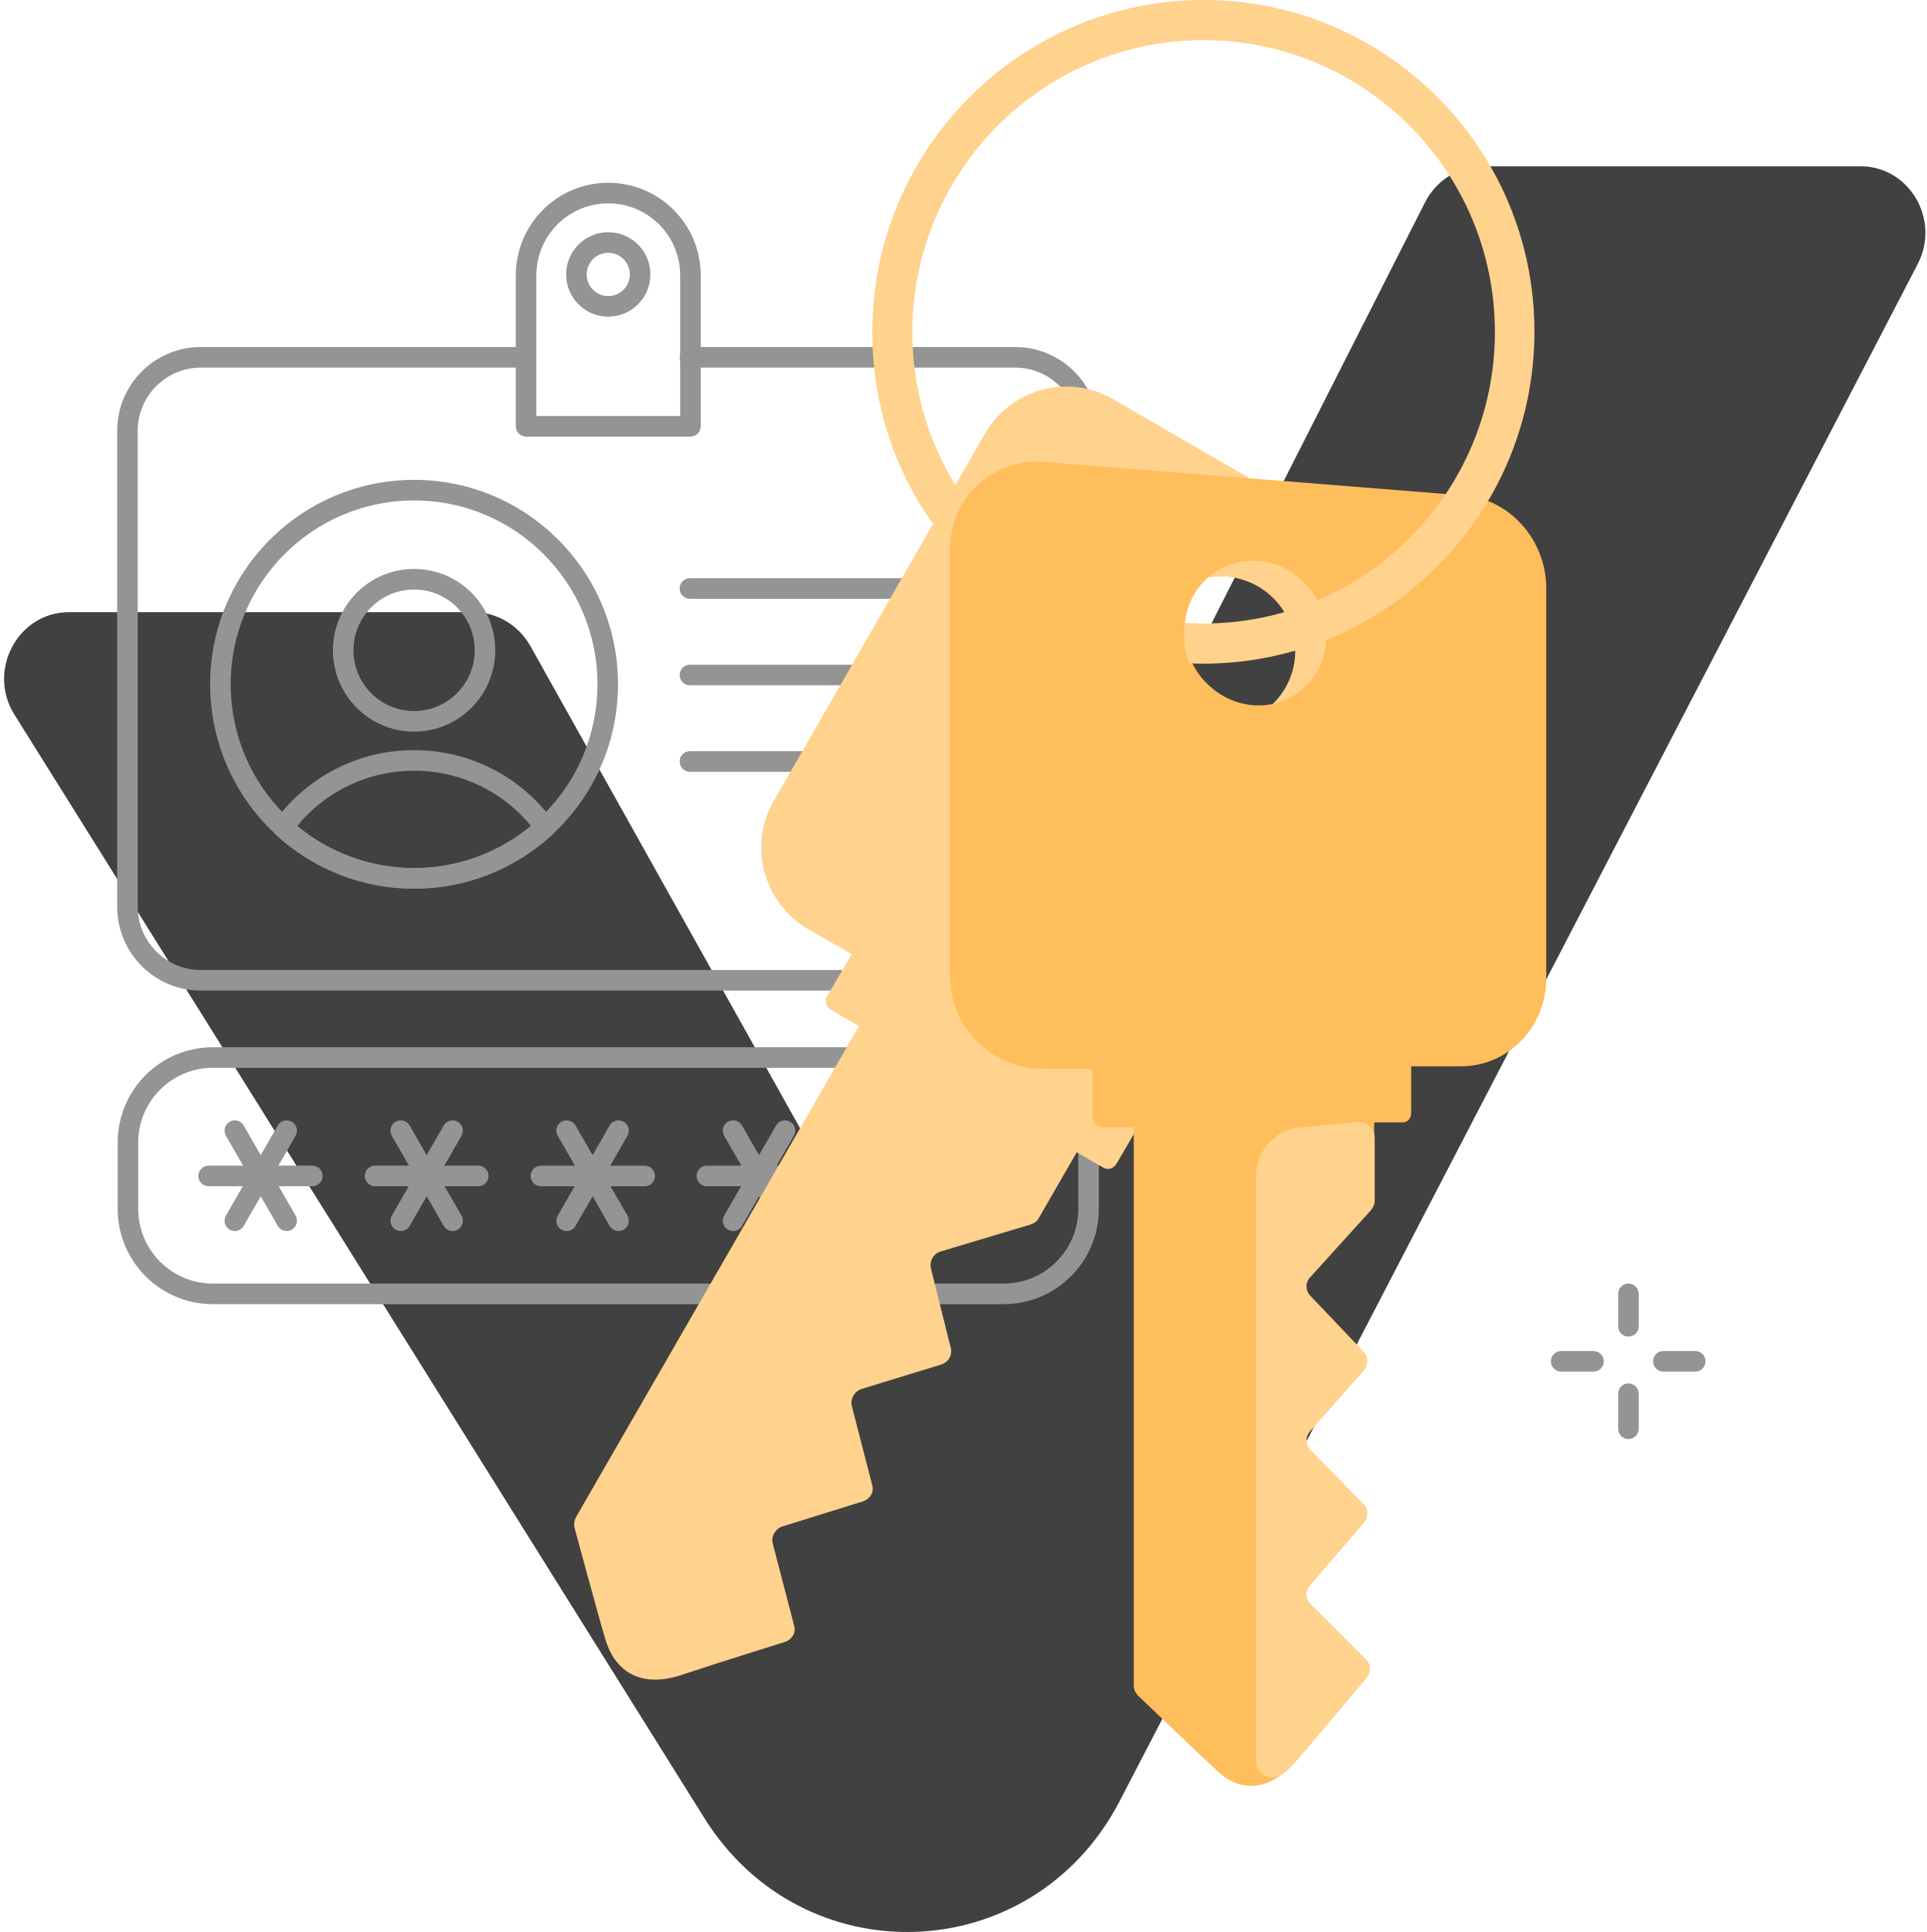
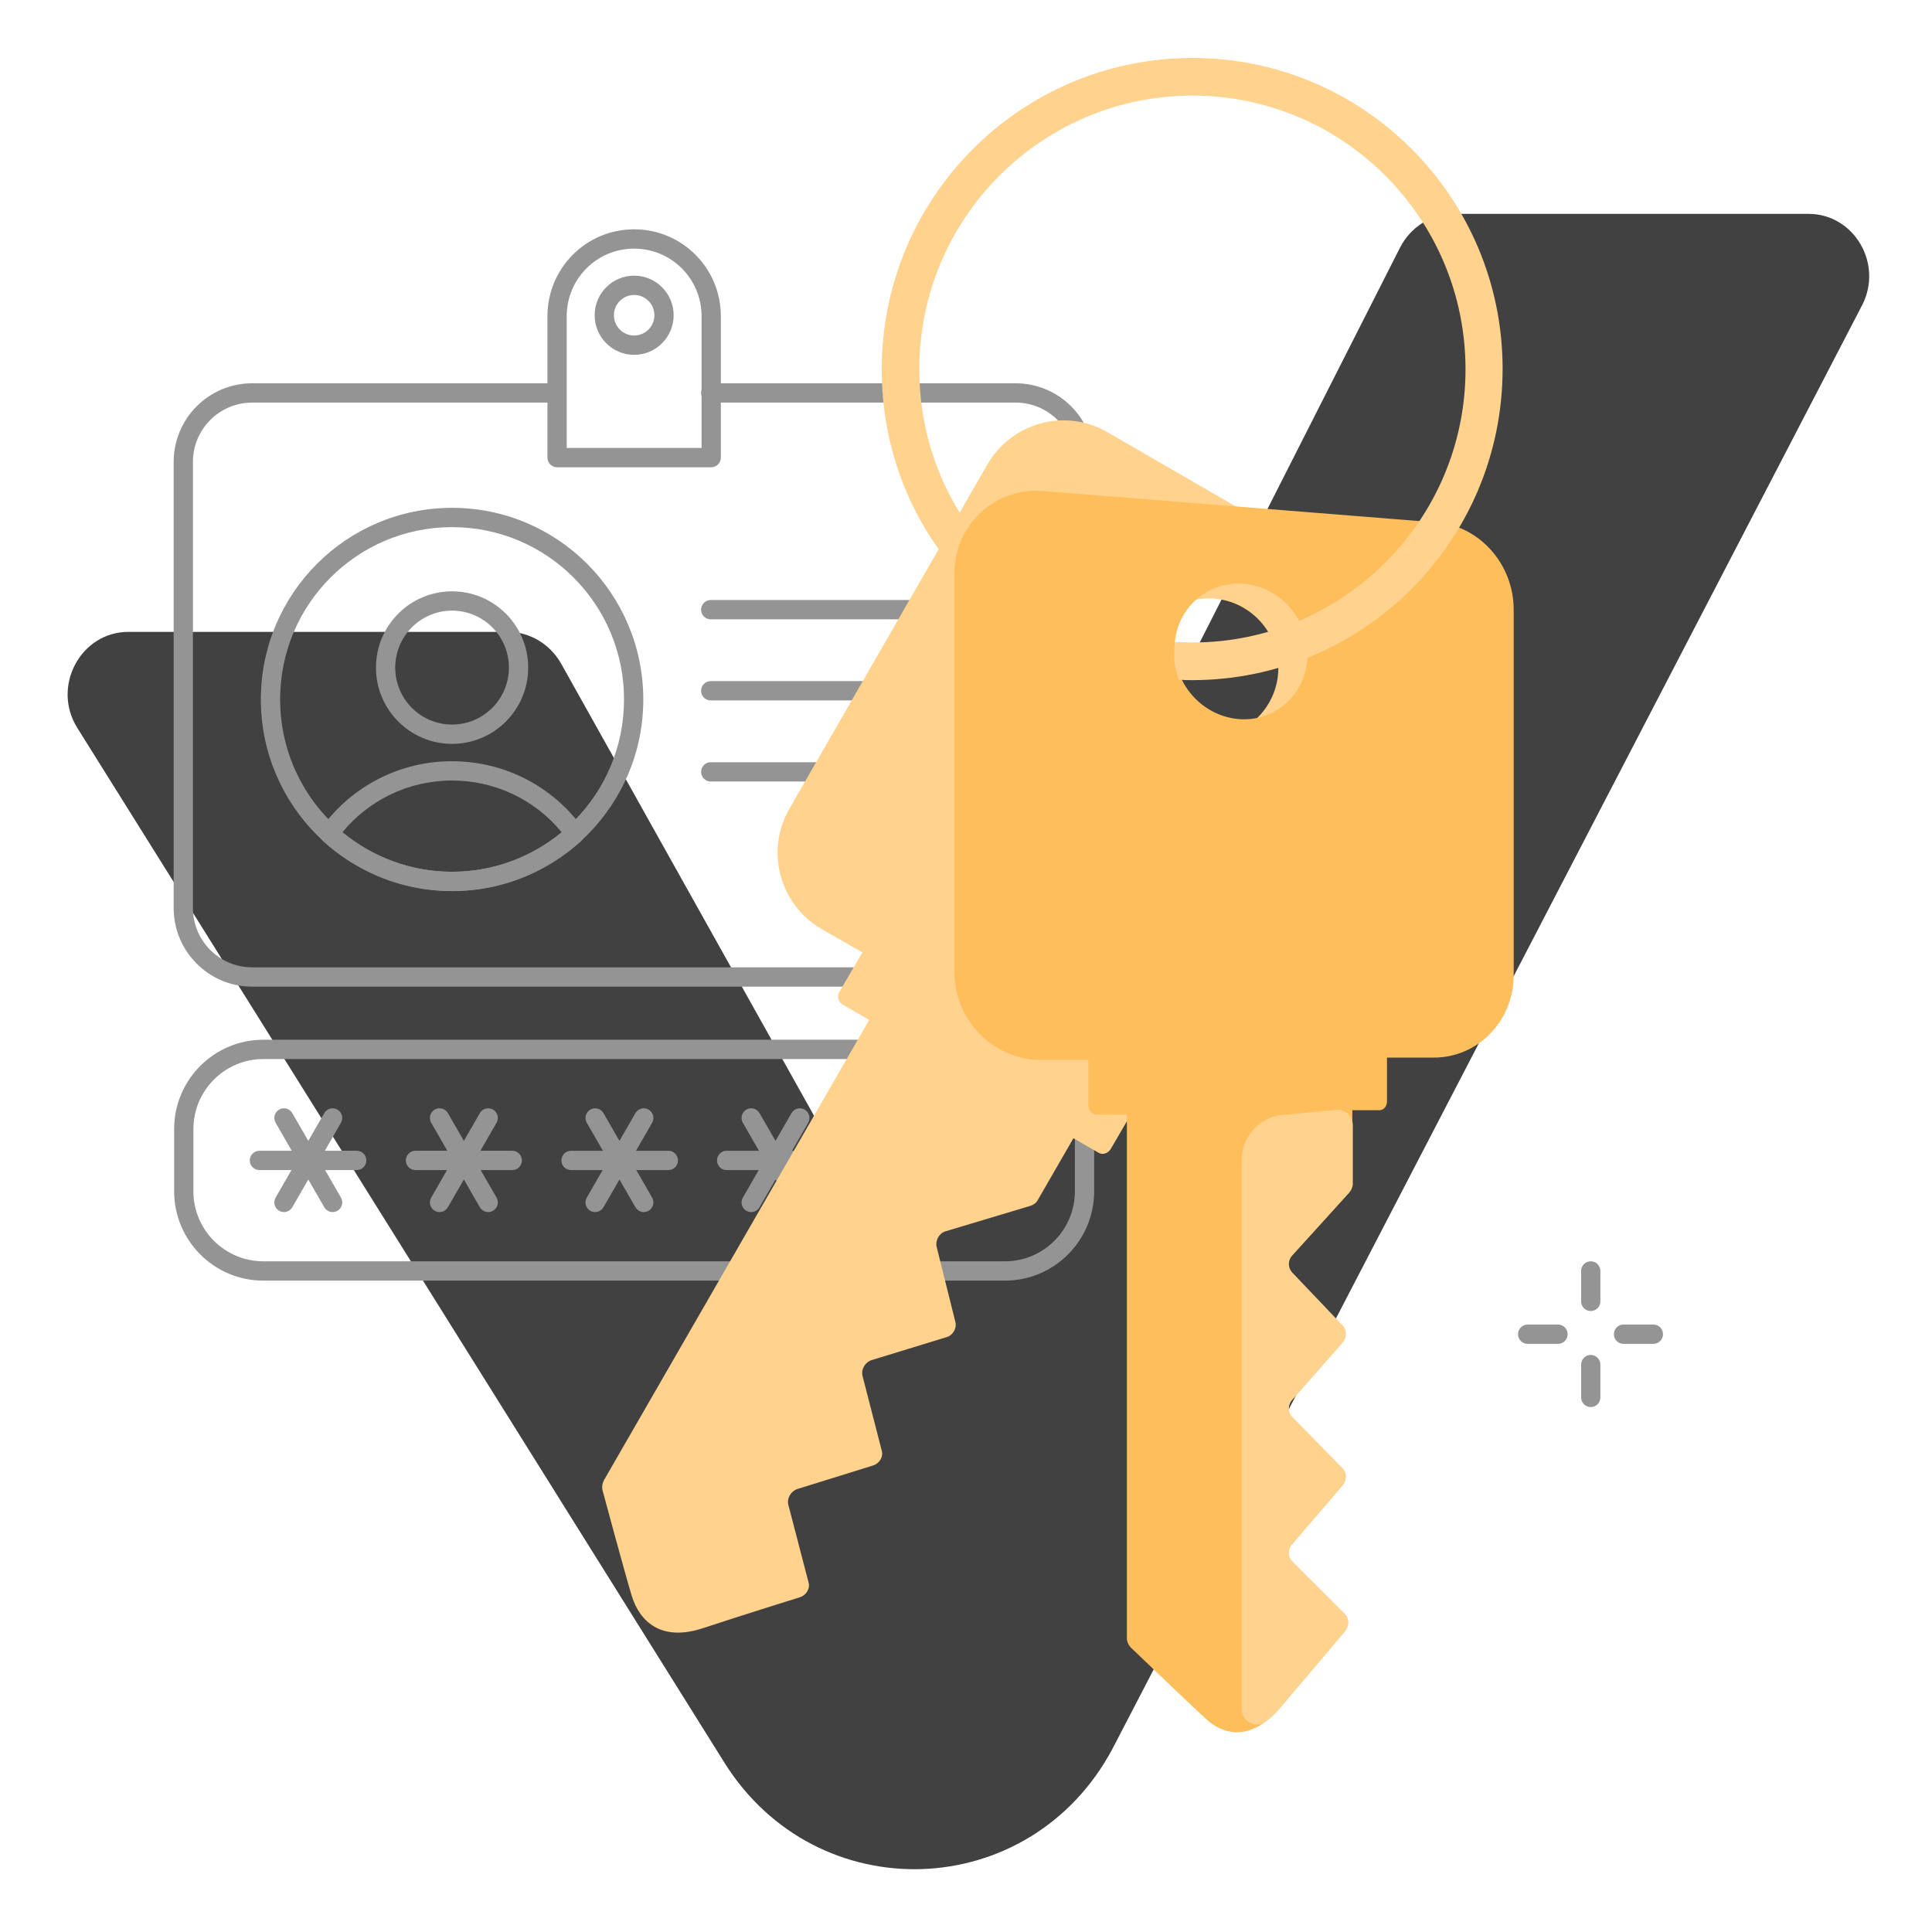
- <svg xmlns="http://www.w3.org/2000/svg" width="374" height="375" fill="none" viewBox="0 0 374 375">
-   <path fill="#414141" d="M13.373 118.824h78.584c4.487 0 8.676 2.498 10.97 6.496l56.743 101.435c4.987 8.894 17.552 8.594 22.14-.5l94.839-186.98c2.194-4.297 6.482-6.996 11.169-6.996h73.398c9.474 0 15.557 10.394 11.07 18.988L217.113 350.076c-17.054 31.979-61.232 33.478-80.379 2.798L2.802 138.711c-5.385-8.594.698-19.887 10.57-19.887" />
-   <path fill="#949494" fill-rule="evenodd" d="M41.296 207.266c-7.974 0-14.46 6.5-14.46 14.491v12.891c0 7.991 6.486 14.491 14.46 14.491h153.578c7.973 0 14.46-6.5 14.46-14.491v-12.891c0-7.991-6.487-14.491-14.46-14.491zm-18.45 14.491c0-10.198 8.273-18.488 18.45-18.488h153.578c10.176 0 18.449 8.29 18.449 18.488v12.891c0 10.199-8.273 18.489-18.449 18.489H41.296c-10.177 0-18.45-8.29-18.45-18.489zm21.741-4.03a1.99 1.99 0 0 1 2.725.732l3.308 5.745 3.309-5.745a1.99 1.99 0 0 1 2.724-.732 2 2 0 0 1 .73 2.73l-3.338 5.797h6.598c1.101 0 1.994.895 1.994 1.999a1.997 1.997 0 0 1-1.994 1.998h-6.54l3.28 5.697a2 2 0 0 1-.73 2.73 1.99 1.99 0 0 1-2.724-.732l-3.309-5.745-3.308 5.745a1.99 1.99 0 0 1-2.725.732 2 2 0 0 1-.73-2.73l3.28-5.697h-6.639a1.997 1.997 0 0 1-1.994-1.998c0-1.104.893-1.999 1.994-1.999h6.697l-3.338-5.797a2 2 0 0 1 .73-2.73m32.212 0a1.99 1.99 0 0 1 2.724.732l3.309 5.745 3.308-5.745a1.99 1.99 0 0 1 2.725-.732 2 2 0 0 1 .73 2.73l-3.338 5.797h6.597c1.102 0 1.995.895 1.995 1.999a1.997 1.997 0 0 1-1.995 1.998h-6.54l3.281 5.697a2 2 0 0 1-.73 2.73 1.99 1.99 0 0 1-2.725-.732l-3.308-5.745-3.309 5.745a1.99 1.99 0 0 1-2.724.732 2 2 0 0 1-.73-2.73l3.28-5.697h-6.54a1.997 1.997 0 0 1-1.994-1.998c0-1.104.893-1.999 1.994-1.999h6.597l-3.338-5.797a2 2 0 0 1 .73-2.73" clip-rule="evenodd" />
-   <path fill="#949494" fill-rule="evenodd" d="M109.01 217.73a1.993 1.993 0 0 1 2.725.732l3.308 5.745 3.309-5.745a1.99 1.99 0 0 1 2.724-.732 2 2 0 0 1 .731 2.73l-3.338 5.797h6.696c1.102 0 1.995.894 1.995 1.998a1.997 1.997 0 0 1-1.995 1.999h-6.639l3.281 5.697a2 2 0 0 1-.731 2.73 1.99 1.99 0 0 1-2.724-.732l-3.309-5.745-3.308 5.745a1.993 1.993 0 0 1-2.725.732 2 2 0 0 1-.73-2.73l3.281-5.697h-6.54a1.997 1.997 0 0 1-1.995-1.999c0-1.104.893-1.998 1.995-1.998h6.597l-3.338-5.797a2 2 0 0 1 .73-2.73m32.311 0a1.993 1.993 0 0 1 2.725.732l3.308 5.745 3.309-5.745a1.993 1.993 0 0 1 2.725-.732 2 2 0 0 1 .73 2.73l-3.338 5.797h6.597c1.101 0 1.994.894 1.994 1.998a1.997 1.997 0 0 1-1.994 1.999h-6.54l3.281 5.697a2 2 0 0 1-.73 2.73 1.993 1.993 0 0 1-2.725-.732l-3.309-5.745-3.308 5.745a1.993 1.993 0 0 1-2.725.732 2 2 0 0 1-.73-2.73l3.281-5.697h-6.64a1.997 1.997 0 0 1-1.994-1.999c0-1.104.893-1.998 1.994-1.998h6.697l-3.338-5.797a2 2 0 0 1 .73-2.73m33.508 0a1.993 1.993 0 0 1 2.725.732l3.308 5.745 3.309-5.745a1.993 1.993 0 0 1 2.725-.732 2 2 0 0 1 .73 2.73l-3.338 5.797h6.697c1.101 0 1.994.894 1.994 1.998a1.997 1.997 0 0 1-1.994 1.999h-6.64l3.281 5.697a2 2 0 0 1-.73 2.73 1.993 1.993 0 0 1-2.725-.732l-3.309-5.745-3.308 5.745a1.993 1.993 0 0 1-2.725.732 2 2 0 0 1-.73-2.73l3.281-5.697h-6.54a1.997 1.997 0 0 1-1.995-1.999c0-1.104.893-1.998 1.995-1.998h6.597l-3.338-5.797a2 2 0 0 1 .73-2.73M39.002 71.353c-6.776 0-12.266 5.501-12.266 12.292v92.341c0 6.791 5.49 12.292 12.266 12.292h158.066c6.776 0 12.266-5.501 12.266-12.292V83.645c0-6.791-5.49-12.292-12.266-12.292h-63.127a1.996 1.996 0 0 1-1.994-1.999c0-1.104.893-1.998 1.994-1.998h63.127c8.98 0 16.255 7.29 16.255 16.289v92.341c0 8.999-7.275 16.289-16.255 16.289H39.002c-8.98 0-16.255-7.29-16.255-16.289V83.645c0-8.999 7.276-16.29 16.255-16.29h63.027c1.102 0 1.995.895 1.995 2a1.997 1.997 0 0 1-1.995 1.998z" clip-rule="evenodd" />
-   <path fill="#949494" fill-rule="evenodd" d="M118.084 39.475c-7.766 0-13.961 6.292-13.961 13.991v27.283h27.923V53.466c0-7.782-6.279-13.991-13.962-13.991m-17.95 13.991c0-9.89 7.965-17.989 17.95-17.989 9.87 0 17.951 7.983 17.951 17.989v29.281a1.997 1.997 0 0 1-1.994 1.999h-31.913a1.997 1.997 0 0 1-1.994-1.999z" clip-rule="evenodd" />
-   <path fill="#949494" fill-rule="evenodd" d="M109.908 53.268c0-4.526 3.661-8.195 8.177-8.195 4.517 0 8.178 3.67 8.178 8.195s-3.661 8.195-8.178 8.195c-4.516 0-8.177-3.67-8.177-8.195m8.177-4.197a4.193 4.193 0 0 0-4.188 4.197 4.193 4.193 0 0 0 4.188 4.197 4.193 4.193 0 0 0 4.189-4.197 4.193 4.193 0 0 0-4.189-4.197m-77.288 83.744c0-21.911 17.725-39.674 39.591-39.674s39.591 17.763 39.591 39.674c0 21.912-17.725 39.675-39.591 39.675s-39.591-17.763-39.591-39.675m39.591-35.677c-19.663 0-35.602 15.973-35.602 35.677s15.94 35.677 35.602 35.677 35.602-15.973 35.602-35.677-15.94-35.677-35.602-35.677" clip-rule="evenodd" />
-   <path fill="#949494" fill-rule="evenodd" d="M64.632 126.22c0-8.721 7.054-15.79 15.756-15.79s15.757 7.069 15.757 15.79-7.054 15.789-15.757 15.789-15.756-7.069-15.756-15.789m15.756-11.793c-6.499 0-11.767 5.28-11.767 11.793s5.268 11.792 11.767 11.792c6.5 0 11.768-5.28 11.768-11.792 0-6.513-5.268-11.793-11.768-11.793m51.559-.2c0-1.104.893-1.998 1.994-1.998h54.55c1.102 0 1.995.894 1.995 1.998a1.997 1.997 0 0 1-1.995 1.999h-54.55a1.997 1.997 0 0 1-1.994-1.999m0 16.789c0-1.103.893-1.998 1.994-1.998h54.55c1.102 0 1.995.895 1.995 1.998a1.997 1.997 0 0 1-1.995 1.999h-54.55a1.997 1.997 0 0 1-1.994-1.999m-78.606 28.41a33.23 33.23 0 0 1 27.047-13.82 33.23 33.23 0 0 1 27.048 13.82 2.003 2.003 0 0 1-.275 2.648c-7.03 6.414-16.478 10.414-26.773 10.414s-19.742-4-26.772-10.414a2 2 0 0 1-.275-2.648m4.346.893c6.163 5.071 14.109 8.172 22.701 8.172s16.54-3.101 22.702-8.172c-5.376-6.561-13.547-10.716-22.702-10.716-9.154 0-17.325 4.155-22.7 10.716m74.26-12.512c0-1.104.893-1.998 1.994-1.998h54.55c1.102 0 1.995.894 1.995 1.998a1.997 1.997 0 0 1-1.995 1.999h-54.55a1.997 1.997 0 0 1-1.994-1.999M316.14 249.141c1.102 0 1.995.894 1.995 1.998v6.296a1.997 1.997 0 0 1-1.995 1.999 1.997 1.997 0 0 1-1.994-1.999v-6.296c0-1.104.893-1.998 1.994-1.998m-15.058 15.092c0-1.104.893-1.999 1.994-1.999h6.283c1.101 0 1.994.895 1.994 1.999a1.996 1.996 0 0 1-1.994 1.998h-6.283a1.996 1.996 0 0 1-1.994-1.998m19.845 0c0-1.104.893-1.999 1.994-1.999h6.183c1.102 0 1.995.895 1.995 1.999a1.997 1.997 0 0 1-1.995 1.998h-6.183a1.996 1.996 0 0 1-1.994-1.998m-4.787 4.294c1.102 0 1.995.895 1.995 1.998v6.796a1.997 1.997 0 0 1-1.995 1.999 1.997 1.997 0 0 1-1.994-1.999v-6.796c0-1.103.893-1.998 1.994-1.998" clip-rule="evenodd" />
-   <path fill="#FFD28D" fill-rule="evenodd" d="m216.015 77.45 73.797 42.673c8.676 4.997 11.668 16.09 6.582 23.785l-41.187 71.454c-5.086 9.594-16.056 12.592-24.732 7.595l-8.975-5.196-4.787 8.194c-.598.9-1.695 1.2-2.493.7l-5.186-2.998-7.379 12.792c-.3.599-.898.999-1.496 1.199l-17.652 5.296c-1.296.4-2.094 1.899-1.795 3.198l3.889 15.59c.3 1.3-.498 2.699-1.795 3.098l-15.657 4.797c-1.296.5-2.094 1.899-1.795 3.198l3.989 15.49c.399 1.3-.498 2.699-1.795 3.098l-15.756 4.897c-1.297.5-2.095 1.899-1.795 3.198l4.188 16.09c.399 1.299-.499 2.698-1.795 3.098 0 0-11.269 3.498-20.045 6.396s-13.164-1.499-14.759-6.696c-1.596-5.296-6.084-21.986-6.084-21.986a3.2 3.2 0 0 1 .3-1.899l54.949-95.339-5.485-3.197c-.898-.5-1.197-1.699-.698-2.599l4.786-8.195-8.576-4.896c-8.576-5.097-11.568-16.09-6.582-24.785l41.087-71.454c5.086-8.594 16.056-11.592 24.732-6.596m8.576 41.675c-3.989 6.896-1.595 15.69 5.286 19.688s15.657 1.599 19.646-5.297 1.595-15.69-5.286-19.687-15.657-1.599-19.646 5.296" clip-rule="evenodd" />
-   <path fill="#FFBE5C" fill-rule="evenodd" d="m202.452 89.642 81.377 6.496c9.075.5 16.454 8.595 16.355 18.288v75.452c0 9.494-7.38 17.089-16.555 17.089h-9.673v9.094c0 1-.698 1.799-1.596 1.799h-5.584v15.29c0 .7-.3 1.299-.699 1.799l-11.867 13.092a2.61 2.61 0 0 0 0 3.498l10.471 10.992c.898.9.898 2.499 0 3.498l-10.471 11.893c-.897.999-.897 2.598 0 3.497l10.471 10.694c.898.899.898 2.498 0 3.497l-10.471 12.192c-.897 1-.897 2.599 0 3.498l10.97 10.993c.897.9.897 2.499 0 3.498 0 0-7.479 8.894-13.363 15.79s-11.568 5.796-15.358 2.298c-3.79-3.497-15.657-14.89-15.657-14.89-.399-.5-.698-1.099-.698-1.799V218.759h-6.183c-.997 0-1.795-.899-1.795-1.898v-9.394h-9.674c-9.972 0-18.05-8.195-18.05-18.189v-82.547c0-9.993 8.178-17.688 18.05-17.089m27.525 32.679c0 7.795 6.282 14.291 13.862 14.591 7.579.3 13.662-5.796 13.662-13.491 0-7.696-6.083-14.191-13.662-14.591-7.679-.3-13.862 5.696-13.862 13.491" clip-rule="evenodd" />
-   <path fill="#FFD28D" d="M233.666 0c-35.502 0-64.323 28.882-64.323 64.459 0 14.49 4.687 28.282 13.463 39.474l4.288-7.295c-6.482-9.394-9.972-20.487-9.972-32.18 0-31.28 25.33-56.663 56.544-56.663s56.545 25.384 56.545 56.664-25.43 56.563-56.545 56.563c-1.197 0-2.593-.099-3.59-.099-.1.899-.299 1.998-.1 4.197.2 1.999.898 3.598.898 3.598 1.396.1 1.296.1 2.692.1 35.503 0 64.323-28.882 64.323-64.46C297.889 28.783 269.069 0 233.666 0m18.25 341.48c5.884-6.896 13.363-15.79 13.363-15.79.898-1 .898-2.599 0-3.498l-10.969-10.993c-.898-.899-.898-2.498 0-3.498l10.471-12.192c.897-.999.897-2.598 0-3.498l-10.471-10.693c-.898-.899-.898-2.498 0-3.498l10.471-11.892c.897-.999.897-2.598 0-3.498l-10.471-10.993a2.61 2.61 0 0 1 0-3.498l11.867-13.091c.399-.5.698-1.099.698-1.799v-12.092c0-1.799-1.396-3.198-3.191-3.198l-10.372.999c-5.285 0-9.474 4.297-9.474 9.494v113.527c0 2.599 2.992 4.198 5.086 2.599.998-.7 1.995-1.699 2.992-2.898" />
+ <svg xmlns="http://www.w3.org/2000/svg" width="400" height="400" fill="none" viewBox="0 0 400 400">
+   <path fill="#414141" d="M26.58 130.824h78.585c4.487 0 8.676 2.498 10.97 6.496l56.743 101.435c4.987 8.894 17.552 8.594 22.14-.5l94.839-186.98c2.194-4.297 6.482-6.996 11.169-6.996h73.398c9.474 0 15.557 10.394 11.07 18.988L230.321 362.076c-17.054 31.979-61.232 33.478-80.379 2.798L16.01 150.711c-5.385-8.594.698-19.887 10.57-19.887" />
+   <path fill="#949494" fill-rule="evenodd" d="M54.504 219.266c-7.974 0-14.46 6.5-14.46 14.491v12.891c0 7.991 6.486 14.491 14.46 14.491h153.578c7.973 0 14.46-6.5 14.46-14.491v-12.891c0-7.991-6.487-14.491-14.46-14.491zm-18.45 14.491c0-10.198 8.273-18.488 18.45-18.488h153.578c10.176 0 18.449 8.29 18.449 18.488v12.891c0 10.199-8.273 18.489-18.449 18.489H54.504c-10.177 0-18.45-8.29-18.45-18.489zm21.741-4.03a1.99 1.99 0 0 1 2.725.732l3.308 5.745 3.309-5.745a1.99 1.99 0 0 1 2.724-.732 2 2 0 0 1 .73 2.73l-3.337 5.797h6.597c1.101 0 1.994.895 1.994 1.999a1.997 1.997 0 0 1-1.994 1.998h-6.54l3.28 5.697a2 2 0 0 1-.73 2.73 1.99 1.99 0 0 1-2.724-.732l-3.309-5.745-3.308 5.745a1.99 1.99 0 0 1-2.725.732 2 2 0 0 1-.73-2.73l3.28-5.697h-6.639a1.997 1.997 0 0 1-1.994-1.998c0-1.104.893-1.999 1.994-1.999h6.697l-3.338-5.797a2 2 0 0 1 .73-2.73m32.212 0a1.99 1.99 0 0 1 2.724.732l3.309 5.745 3.308-5.745a1.99 1.99 0 0 1 2.725-.732 2 2 0 0 1 .73 2.73l-3.338 5.797h6.597c1.102 0 1.995.895 1.995 1.999a1.997 1.997 0 0 1-1.995 1.998h-6.54l3.281 5.697a2 2 0 0 1-.73 2.73 1.99 1.99 0 0 1-2.725-.732l-3.308-5.745-3.309 5.745a1.99 1.99 0 0 1-2.724.732 2 2 0 0 1-.73-2.73l3.28-5.697h-6.54a1.997 1.997 0 0 1-1.994-1.998c0-1.104.893-1.999 1.994-1.999h6.598l-3.339-5.797a2 2 0 0 1 .73-2.73" clip-rule="evenodd" />
+   <path fill="#949494" fill-rule="evenodd" d="M122.218 229.73a1.993 1.993 0 0 1 2.725.732l3.308 5.745 3.309-5.745a1.99 1.99 0 0 1 2.724-.732 2 2 0 0 1 .731 2.73l-3.338 5.797h6.696c1.102 0 1.995.894 1.995 1.998a1.997 1.997 0 0 1-1.995 1.999h-6.639l3.281 5.697a2 2 0 0 1-.731 2.73 1.99 1.99 0 0 1-2.724-.732l-3.309-5.745-3.308 5.745a1.993 1.993 0 0 1-2.725.732 2 2 0 0 1-.73-2.73l3.281-5.697h-6.54a1.997 1.997 0 0 1-1.995-1.999c0-1.104.893-1.998 1.995-1.998h6.597l-3.338-5.797a2 2 0 0 1 .73-2.73m32.311 0a1.993 1.993 0 0 1 2.725.732l3.308 5.745 3.309-5.745a1.993 1.993 0 0 1 2.725-.732 2 2 0 0 1 .73 2.73l-3.338 5.797h6.597c1.101 0 1.994.894 1.994 1.998a1.997 1.997 0 0 1-1.994 1.999h-6.54l3.281 5.697a2 2 0 0 1-.73 2.73 1.993 1.993 0 0 1-2.725-.732l-3.309-5.745-3.308 5.745a1.993 1.993 0 0 1-2.725.732 2 2 0 0 1-.73-2.73l3.281-5.697h-6.64a1.997 1.997 0 0 1-1.994-1.999c0-1.104.893-1.998 1.994-1.998h6.697l-3.338-5.797a2 2 0 0 1 .73-2.73m33.508 0a1.993 1.993 0 0 1 2.725.732l3.308 5.745 3.309-5.745a1.993 1.993 0 0 1 2.725-.732 2 2 0 0 1 .73 2.73l-3.338 5.797h6.697c1.101 0 1.994.894 1.994 1.998a1.997 1.997 0 0 1-1.994 1.999h-6.64l3.281 5.697a2 2 0 0 1-.73 2.73 1.993 1.993 0 0 1-2.725-.732l-3.309-5.745-3.308 5.745a1.993 1.993 0 0 1-2.725.732 2 2 0 0 1-.73-2.73l3.281-5.697h-6.54a1.997 1.997 0 0 1-1.995-1.999c0-1.104.893-1.998 1.995-1.998h6.597l-3.338-5.797a2 2 0 0 1 .73-2.73M52.21 83.353c-6.776 0-12.266 5.501-12.266 12.292v92.341c0 6.791 5.49 12.292 12.266 12.292h158.066c6.776 0 12.266-5.501 12.266-12.292V95.645c0-6.791-5.49-12.292-12.266-12.292h-63.127a1.996 1.996 0 0 1-1.994-1.999c0-1.104.893-1.998 1.994-1.998h63.127c8.98 0 16.255 7.29 16.255 16.289v92.341c0 8.999-7.275 16.289-16.255 16.289H52.21c-8.98 0-16.255-7.29-16.255-16.289V95.645c0-8.999 7.276-16.29 16.255-16.29h63.027c1.102 0 1.995.895 1.995 2a1.997 1.997 0 0 1-1.995 1.998z" clip-rule="evenodd" />
+   <path fill="#949494" fill-rule="evenodd" d="M131.292 51.475c-7.766 0-13.961 6.292-13.961 13.991v27.283h27.923V65.466c0-7.782-6.279-13.991-13.962-13.991m-17.95 13.991c0-9.89 7.965-17.988 17.95-17.988 9.87 0 17.951 7.982 17.951 17.988v29.281a1.997 1.997 0 0 1-1.994 1.999h-31.913a1.997 1.997 0 0 1-1.994-1.999z" clip-rule="evenodd" />
+   <path fill="#949494" fill-rule="evenodd" d="M123.116 65.268c0-4.526 3.661-8.195 8.177-8.195 4.517 0 8.178 3.67 8.178 8.195s-3.661 8.195-8.178 8.195c-4.516 0-8.177-3.67-8.177-8.195m8.177-4.197a4.193 4.193 0 0 0-4.188 4.197 4.193 4.193 0 0 0 4.188 4.197 4.193 4.193 0 0 0 4.189-4.197 4.193 4.193 0 0 0-4.189-4.197m-77.288 83.744c0-21.911 17.725-39.674 39.591-39.674s39.591 17.763 39.591 39.674c0 21.912-17.725 39.675-39.591 39.675s-39.591-17.763-39.591-39.675m39.591-35.677c-19.663 0-35.602 15.973-35.602 35.677s15.94 35.677 35.602 35.677 35.602-15.973 35.602-35.677-15.94-35.677-35.602-35.677" clip-rule="evenodd" />
+   <path fill="#949494" fill-rule="evenodd" d="M77.84 138.22c0-8.721 7.054-15.79 15.757-15.79s15.756 7.069 15.756 15.79-7.054 15.789-15.756 15.789S77.84 146.94 77.84 138.22m15.757-11.793c-6.5 0-11.768 5.28-11.768 11.793s5.268 11.792 11.768 11.792c6.499 0 11.767-5.28 11.767-11.792 0-6.513-5.268-11.793-11.767-11.793m51.558-.2c0-1.104.893-1.998 1.994-1.998h54.55c1.102 0 1.995.894 1.995 1.998a1.997 1.997 0 0 1-1.995 1.999h-54.55a1.997 1.997 0 0 1-1.994-1.999m0 16.789c0-1.103.893-1.998 1.994-1.998h54.55c1.102 0 1.995.895 1.995 1.998a1.997 1.997 0 0 1-1.995 1.999h-54.55a1.997 1.997 0 0 1-1.994-1.999m-78.606 28.41a33.23 33.23 0 0 1 27.048-13.82c11.131 0 21 5.421 27.047 13.82a2.003 2.003 0 0 1-.275 2.648c-7.03 6.414-16.478 10.414-26.772 10.414-10.295 0-19.743-4-26.773-10.414a2 2 0 0 1-.275-2.648m4.346.893c6.163 5.071 14.109 8.172 22.702 8.172 8.592 0 16.539-3.101 22.701-8.172a29.24 29.24 0 0 0-22.701-10.716c-9.155 0-17.326 4.155-22.702 10.716m74.26-12.512c0-1.104.893-1.998 1.994-1.998h54.55c1.102 0 1.995.894 1.995 1.998a1.997 1.997 0 0 1-1.995 1.999h-54.55a1.997 1.997 0 0 1-1.994-1.999m184.193 101.334c1.102 0 1.995.894 1.995 1.998v6.296a1.997 1.997 0 0 1-1.995 1.999 1.997 1.997 0 0 1-1.994-1.999v-6.296c0-1.104.893-1.998 1.994-1.998m-15.058 15.092c0-1.104.893-1.999 1.994-1.999h6.283c1.101 0 1.994.895 1.994 1.999a1.996 1.996 0 0 1-1.994 1.998h-6.283a1.996 1.996 0 0 1-1.994-1.998m19.845 0c0-1.104.893-1.999 1.994-1.999h6.183c1.102 0 1.995.895 1.995 1.999a1.997 1.997 0 0 1-1.995 1.998h-6.183a1.996 1.996 0 0 1-1.994-1.998m-4.787 4.294c1.102 0 1.995.895 1.995 1.998v6.796a1.997 1.997 0 0 1-1.995 1.999 1.997 1.997 0 0 1-1.994-1.999v-6.796c0-1.103.893-1.998 1.994-1.998" clip-rule="evenodd" />
+   <path fill="#FFD28D" fill-rule="evenodd" d="m229.223 89.45 73.797 42.673c8.676 4.997 11.668 16.09 6.582 23.785l-41.187 71.454c-5.086 9.594-16.056 12.592-24.732 7.595l-8.975-5.196-4.787 8.194c-.598.9-1.695 1.2-2.493.7l-5.186-2.998-7.379 12.792c-.3.599-.898.999-1.496 1.199l-17.652 5.296c-1.296.4-2.094 1.899-1.795 3.198l3.889 15.59c.3 1.3-.498 2.699-1.795 3.098l-15.657 4.797c-1.296.5-2.094 1.899-1.795 3.198l3.989 15.49c.399 1.3-.498 2.699-1.795 3.098L165 308.31c-1.297.5-2.095 1.899-1.795 3.198l4.188 16.09c.399 1.299-.499 2.698-1.795 3.098 0 0-11.269 3.498-20.045 6.396s-13.164-1.499-14.759-6.696c-1.596-5.296-6.084-21.986-6.084-21.986a3.2 3.2 0 0 1 .3-1.899l54.949-95.339-5.485-3.197c-.898-.5-1.197-1.699-.698-2.599l4.786-8.195-8.576-4.896c-8.576-5.097-11.568-16.09-6.582-24.785l41.087-71.454c5.086-8.594 16.056-11.592 24.732-6.596m8.576 41.675c-3.989 6.896-1.595 15.69 5.286 19.688s15.657 1.599 19.646-5.297 1.595-15.69-5.286-19.687-15.657-1.599-19.646 5.296" clip-rule="evenodd" />
+   <path fill="#FFBE5C" fill-rule="evenodd" d="m215.66 101.642 81.377 6.496c9.075.5 16.454 8.595 16.355 18.288v75.452c0 9.494-7.38 17.089-16.555 17.089h-9.673v9.094c0 1-.698 1.799-1.596 1.799h-5.584v15.29c0 .7-.3 1.299-.699 1.799l-11.867 13.092a2.61 2.61 0 0 0 0 3.498l10.471 10.992c.898.9.898 2.499 0 3.498l-10.471 11.893c-.897.999-.897 2.598 0 3.497l10.471 10.694c.898.899.898 2.498 0 3.497l-10.471 12.192c-.897 1-.897 2.599 0 3.498l10.97 10.993c.897.9.897 2.499 0 3.498 0 0-7.479 8.894-13.363 15.79s-11.568 5.796-15.358 2.298c-3.79-3.497-15.657-14.89-15.657-14.89-.399-.5-.698-1.099-.698-1.799V230.759h-6.183c-.997 0-1.795-.899-1.795-1.898v-9.394h-9.674c-9.972 0-18.05-8.195-18.05-18.189v-82.547c0-9.993 8.178-17.688 18.05-17.089m27.525 32.679c0 7.795 6.282 14.291 13.862 14.591 7.579.3 13.662-5.796 13.662-13.491 0-7.696-6.083-14.191-13.662-14.591-7.679-.3-13.862 5.696-13.862 13.491" clip-rule="evenodd" />
+   <path fill="#FFD28D" d="M246.874 12c-35.502 0-64.323 28.882-64.323 64.459 0 14.49 4.687 28.282 13.463 39.474l4.288-7.295c-6.482-9.394-9.972-20.487-9.972-32.18 0-31.28 25.33-56.663 56.544-56.663s56.545 25.384 56.545 56.664-25.43 56.563-56.545 56.563c-1.197 0-2.593-.099-3.59-.099-.1.899-.299 1.998-.1 4.197.2 1.999.898 3.598.898 3.598 1.396.1 1.296.1 2.692.1 35.503 0 64.324-28.882 64.324-64.46 0-35.576-28.821-64.358-64.224-64.358m18.25 341.48c5.884-6.896 13.363-15.79 13.363-15.79.898-1 .898-2.599 0-3.498l-10.969-10.993c-.898-.899-.898-2.498 0-3.498l10.471-12.192c.897-.999.897-2.598 0-3.498l-10.471-10.693c-.898-.899-.898-2.498 0-3.498l10.471-11.892c.897-.999.897-2.598 0-3.498l-10.471-10.993a2.61 2.61 0 0 1 0-3.498l11.867-13.091c.399-.5.698-1.099.698-1.799v-12.092c0-1.799-1.396-3.198-3.191-3.198l-10.372.999c-5.285 0-9.474 4.297-9.474 9.494v113.527c0 2.599 2.992 4.198 5.086 2.599.998-.7 1.995-1.699 2.992-2.898" />
</svg>
